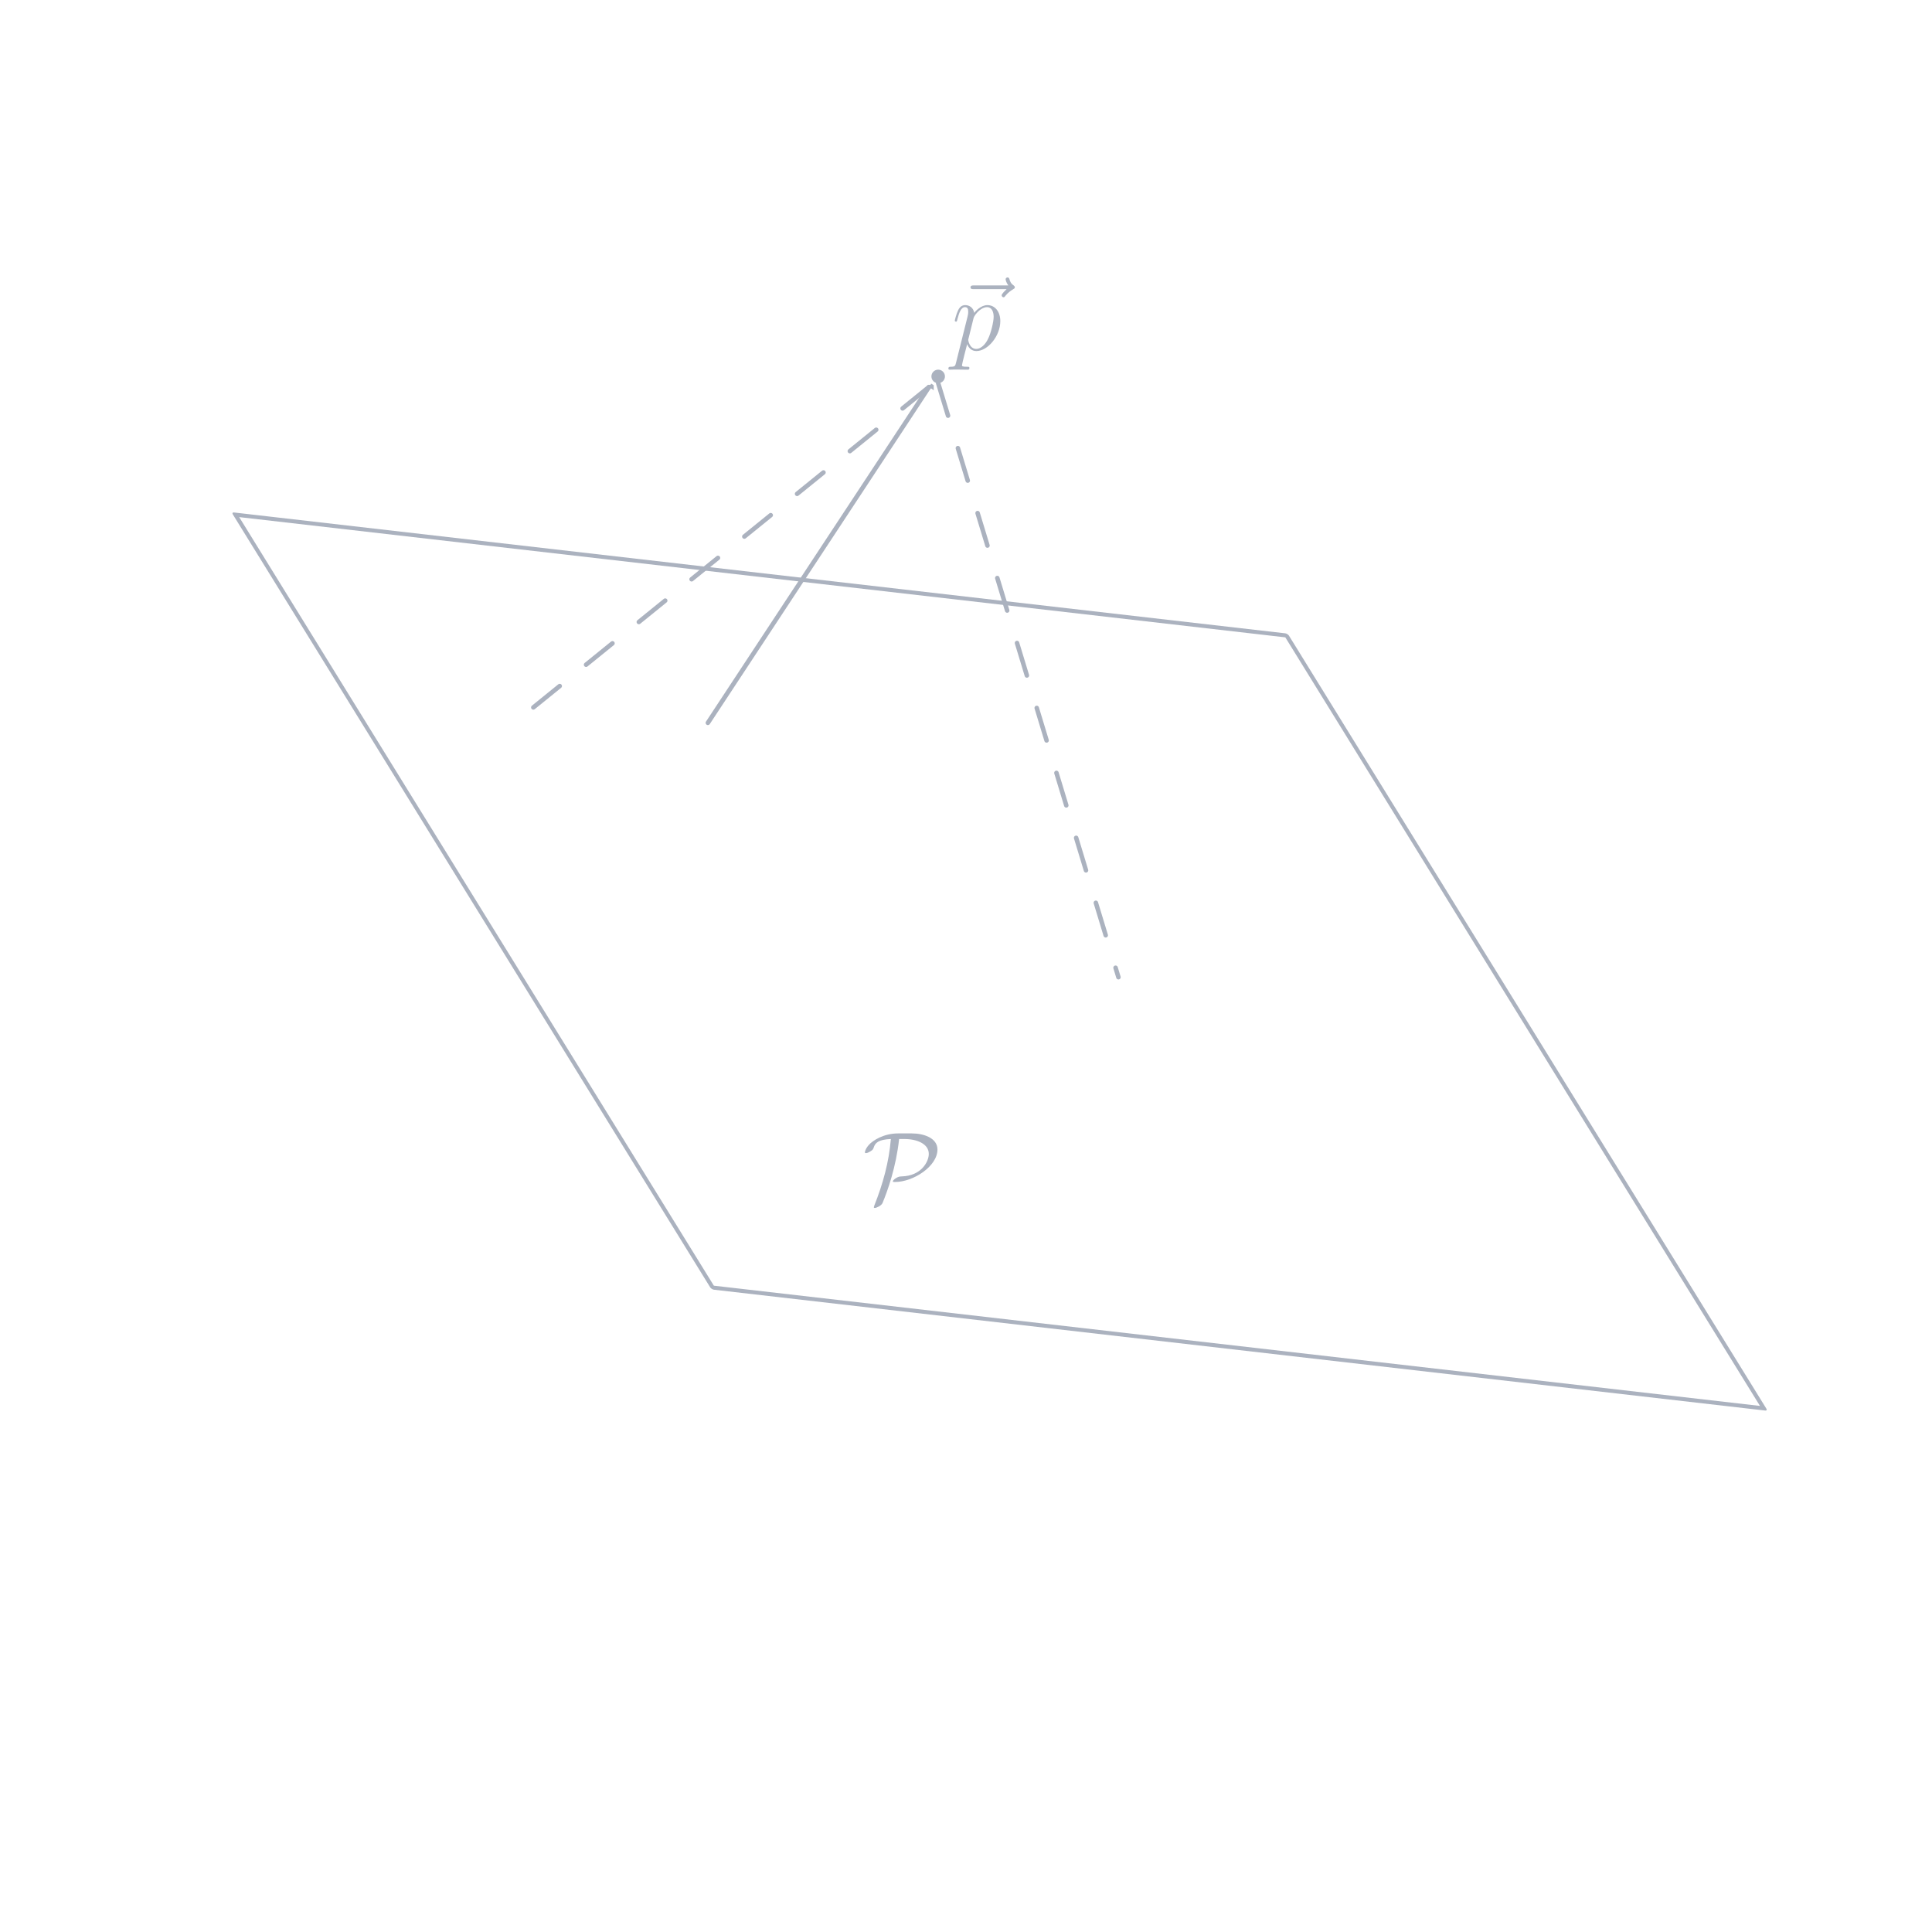
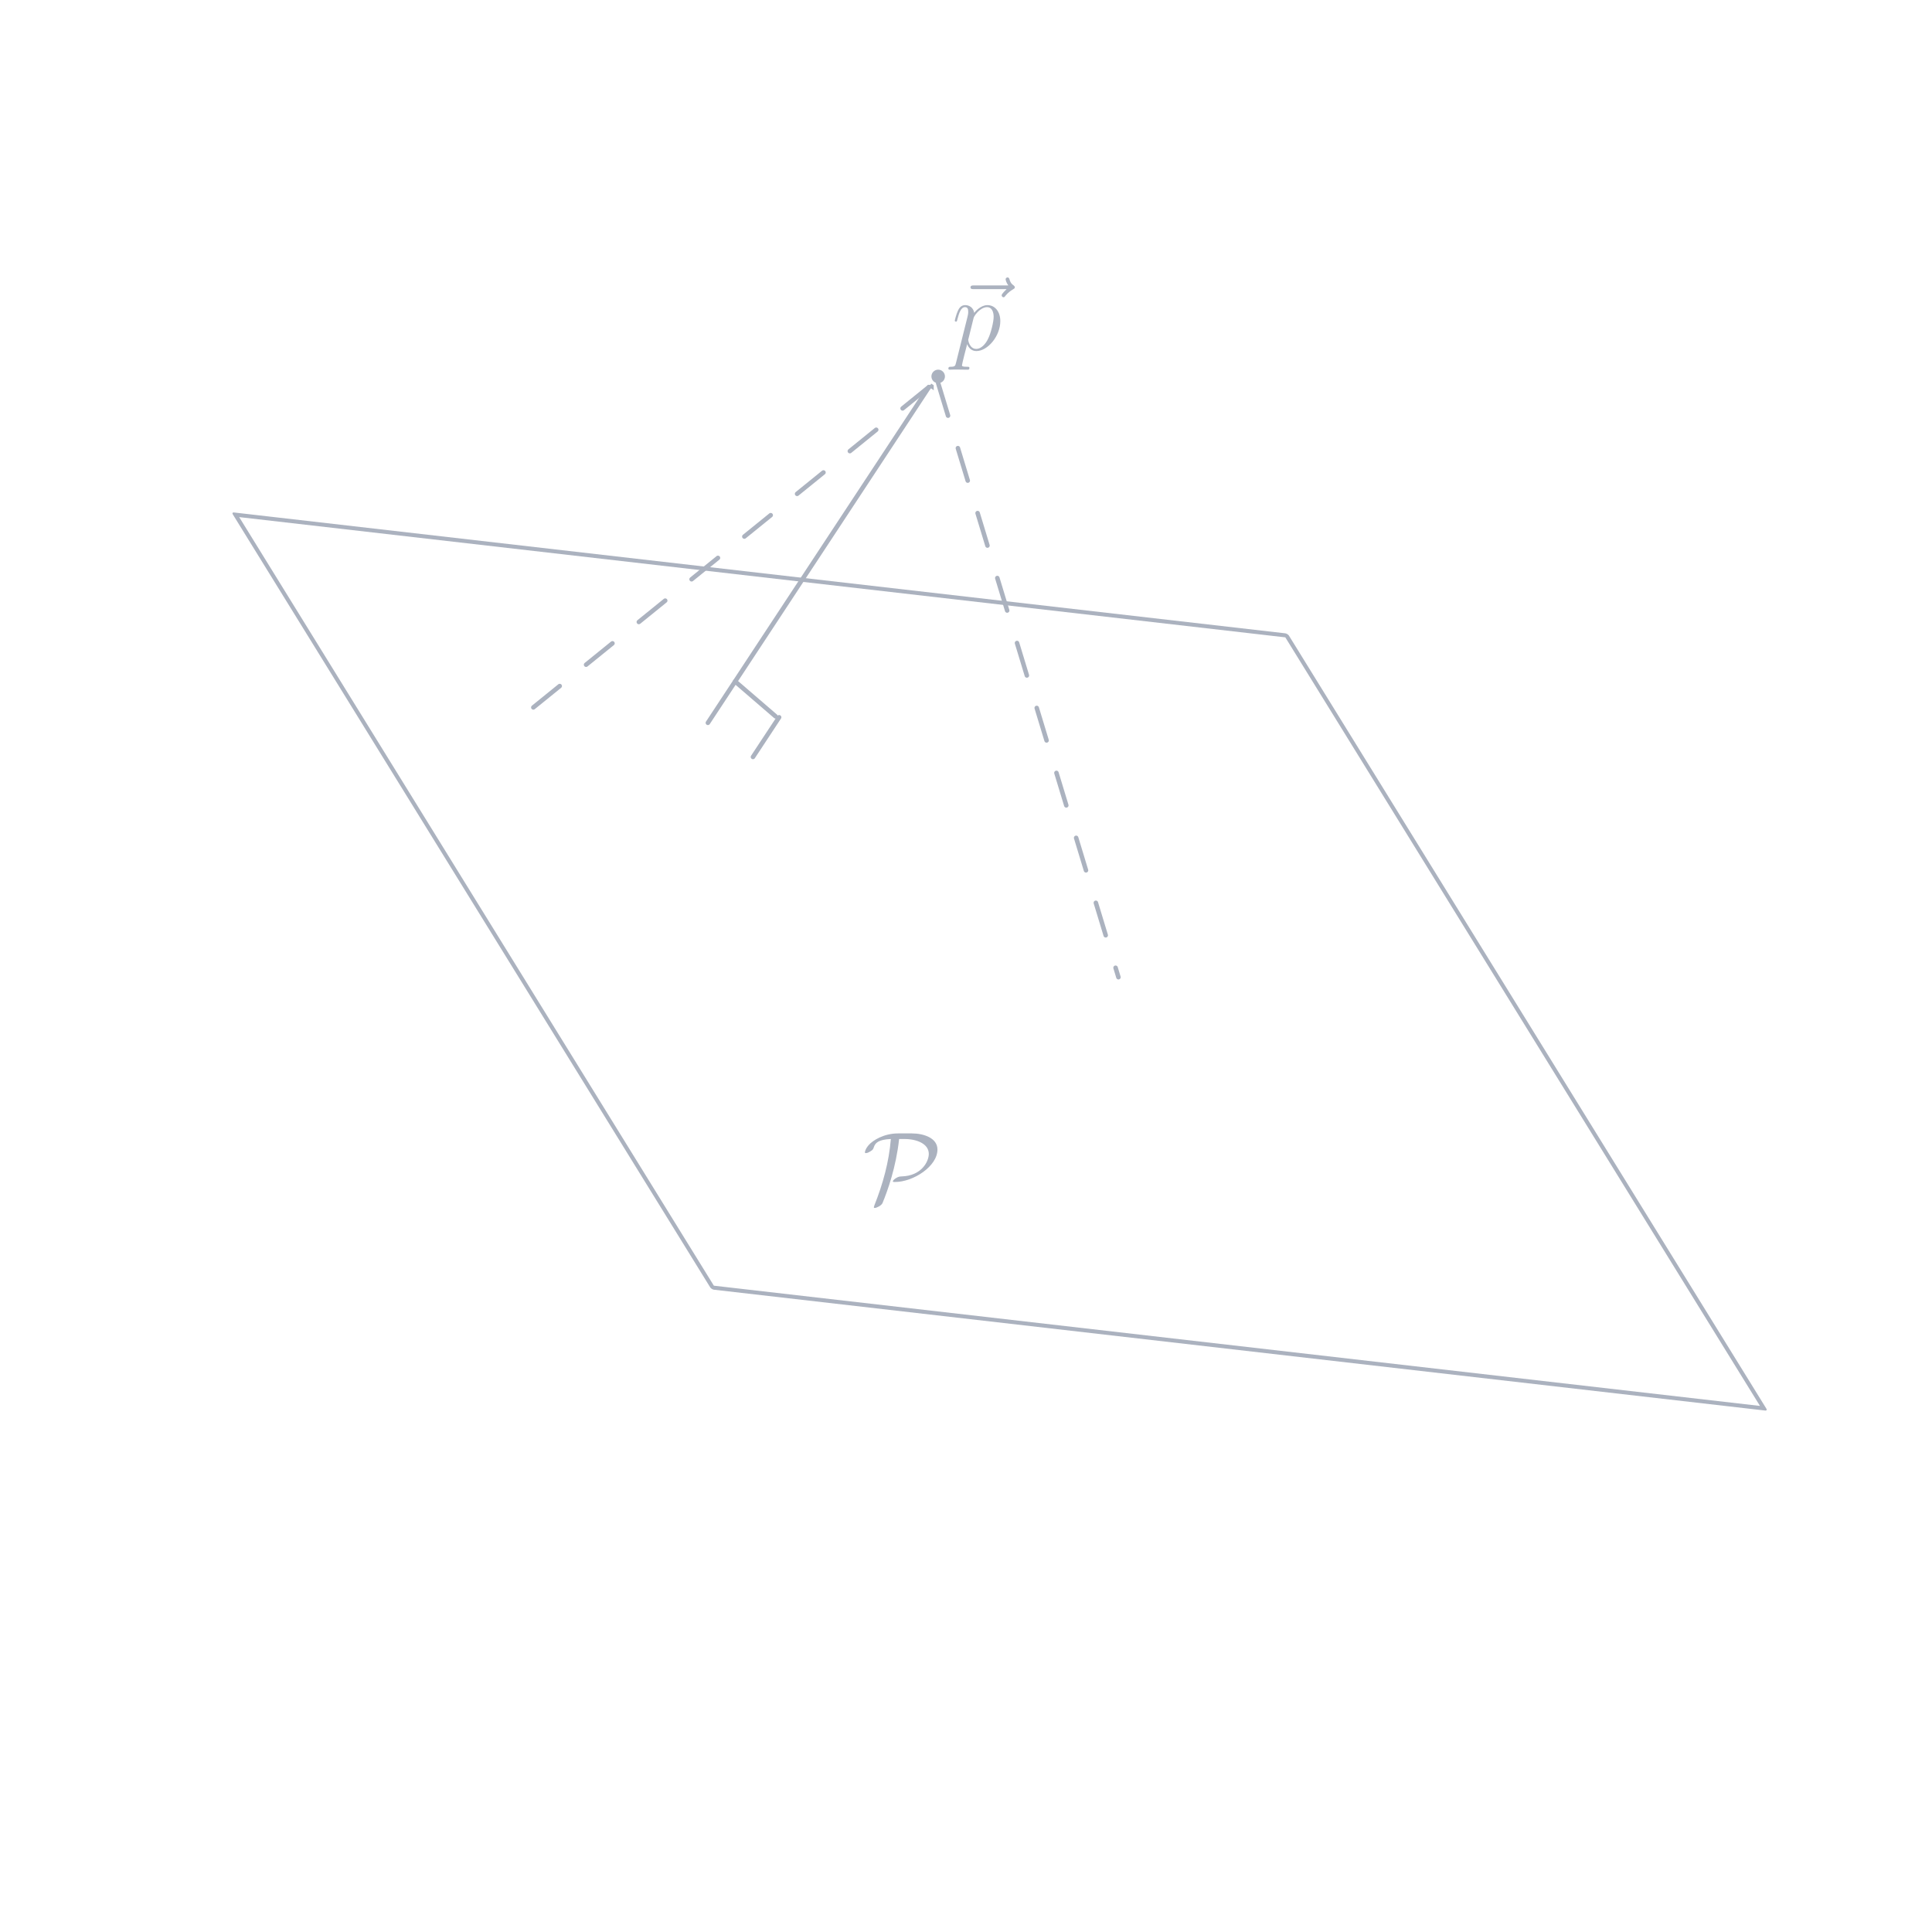
<svg xmlns="http://www.w3.org/2000/svg" xmlns:xlink="http://www.w3.org/1999/xlink" width="60mm" height="60mm" viewBox="0 0 30 30" version="1.1" id="svg8">
  <defs id="defs2">
    <marker id="marker-arrow-0.5308" orient="auto-start-reverse" refY="0" refX="0" markerHeight="1.69" markerWidth="0.911">
      <g transform="scale(2.153529)" id="g1">
        <path d="M -1.554,2.072 C -1.425,1.295 0,0.13 0.389,0 0,-0.13 -1.425,-1.295 -1.554,-2.072" style="fill:none;stroke:#abb2bf;stroke-width:0.6;stroke-linecap:round;stroke-linejoin:round;stroke-miterlimit:10;stroke-dasharray:none;stroke-opacity:1" id="path1-3" />
      </g>
    </marker>
    <marker id="marker-arrow-0.5308-6" orient="auto-start-reverse" refY="0" refX="0" markerHeight="1.690" markerWidth="0.911">
      <g transform="scale(2.153529)" id="g1-7">
        <path d="M -1.554,2.072 C -1.425,1.295 0,0.13 0.389,0 0,-0.13 -1.425,-1.295 -1.554,-2.072" style="fill:none;stroke:#abb2bf;stroke-width:0.6;stroke-linecap:round;stroke-linejoin:round;stroke-miterlimit:10;stroke-dasharray:none;stroke-opacity:1" id="path1-5" />
      </g>
    </marker>
    <marker id="marker-arrow-0.5308-3" orient="auto-start-reverse" refY="0" refX="0" markerHeight="1.69" markerWidth="0.911">
      <g transform="scale(2.153529)" id="g1-5">
        <path d="M -1.554,2.072 C -1.425,1.295 0,0.13 0.389,0 0,-0.13 -1.425,-1.295 -1.554,-2.072" style="fill:none;stroke:#abb2bf;stroke-width:0.6;stroke-linecap:round;stroke-linejoin:round;stroke-miterlimit:10;stroke-dasharray:none;stroke-opacity:1" id="path1-3-6" />
      </g>
    </marker>
    <marker id="marker2" orient="auto-start-reverse" refY="0" refX="0" markerHeight="1.69" markerWidth="0.911">
      <g transform="scale(2.153529)" id="g2-2">
        <path d="M -1.554,2.072 C -1.425,1.295 0,0.13 0.389,0 0,-0.13 -1.425,-1.295 -1.554,-2.072" style="fill:none;stroke:#abb2bf;stroke-width:0.6;stroke-linecap:round;stroke-linejoin:round;stroke-miterlimit:10;stroke-dasharray:none;stroke-opacity:1" id="path1-9" />
      </g>
    </marker>
    <marker id="marker-arrow-0.5308-36" orient="auto-start-reverse" refY="0" refX="0" markerHeight="1.690" markerWidth="0.911">
      <g transform="scale(2.153529)" id="g1-75">
        <path d="M -1.554,2.072 C -1.425,1.295 0,0.13 0.389,0 0,-0.13 -1.425,-1.295 -1.554,-2.072" style="fill:none;stroke:#abb2bf;stroke-width:0.6;stroke-linecap:round;stroke-linejoin:round;stroke-miterlimit:10;stroke-dasharray:none;stroke-opacity:1" id="path1-35" />
      </g>
    </marker>
    <g id="g2">
      <g id="glyph-0-0" />
      <g id="glyph-0-1">
        <path d="M 6.391 -7.141 C 6.25 -7 5.812 -6.594 5.812 -6.422 C 5.812 -6.297 5.922 -6.188 6.031 -6.188 C 6.141 -6.188 6.188 -6.266 6.281 -6.391 C 6.562 -6.734 6.891 -6.969 7.156 -7.125 C 7.281 -7.203 7.359 -7.234 7.359 -7.359 C 7.359 -7.469 7.266 -7.531 7.203 -7.594 C 6.859 -7.812 6.781 -8.141 6.734 -8.281 C 6.703 -8.375 6.672 -8.516 6.5 -8.516 C 6.438 -8.516 6.281 -8.469 6.281 -8.297 C 6.281 -8.188 6.359 -7.906 6.594 -7.578 L 2.562 -7.578 C 2.359 -7.578 2.156 -7.578 2.156 -7.344 C 2.156 -7.141 2.375 -7.141 2.562 -7.141 Z M 6.391 -7.141 " id="path1-2" />
      </g>
      <g id="glyph-0-2">
        <path d="M 0.516 1.516 C 0.438 1.875 0.375 1.969 -0.109 1.969 C -0.25 1.969 -0.375 1.969 -0.375 2.203 C -0.375 2.219 -0.359 2.312 -0.234 2.312 C -0.078 2.312 0.094 2.297 0.25 2.297 L 0.766 2.297 C 1.016 2.297 1.625 2.312 1.875 2.312 C 1.953 2.312 2.094 2.312 2.094 2.109 C 2.094 1.969 2.016 1.969 1.812 1.969 C 1.25 1.969 1.219 1.891 1.219 1.797 C 1.219 1.656 1.75 -0.406 1.828 -0.688 C 1.953 -0.344 2.281 0.125 2.906 0.125 C 4.25 0.125 5.719 -1.641 5.719 -3.391 C 5.719 -4.5 5.094 -5.266 4.203 -5.266 C 3.438 -5.266 2.781 -4.531 2.656 -4.359 C 2.562 -4.953 2.094 -5.266 1.609 -5.266 C 1.266 -5.266 0.984 -5.109 0.766 -4.656 C 0.547 -4.219 0.375 -3.484 0.375 -3.438 C 0.375 -3.391 0.438 -3.328 0.516 -3.328 C 0.609 -3.328 0.625 -3.344 0.688 -3.625 C 0.875 -4.328 1.094 -5.031 1.578 -5.031 C 1.859 -5.031 1.953 -4.844 1.953 -4.484 C 1.953 -4.203 1.906 -4.078 1.859 -3.859 Z M 2.578 -3.734 C 2.672 -4.062 3 -4.406 3.188 -4.578 C 3.328 -4.703 3.719 -5.031 4.172 -5.031 C 4.703 -5.031 4.938 -4.5 4.938 -3.891 C 4.938 -3.312 4.609 -1.953 4.297 -1.344 C 4 -0.688 3.453 -0.125 2.906 -0.125 C 2.094 -0.125 1.953 -1.141 1.953 -1.188 C 1.953 -1.234 1.984 -1.328 2 -1.391 Z M 2.578 -3.734 " id="path2-9" />
      </g>
    </g>
    <g id="g1-1">
      <g id="glyph-0-0-2" />
      <g id="glyph-0-1-7">
        <path d="M 4.156 -8.156 C 2.469 -8.156 1.188 -7.344 0.703 -6.797 C 0.281 -6.312 0.25 -5.969 0.25 -5.938 C 0.25 -5.875 0.297 -5.844 0.375 -5.844 C 0.562 -5.844 0.844 -6.016 0.938 -6.078 C 1.188 -6.234 1.219 -6.312 1.297 -6.531 C 1.453 -7.016 1.797 -7.438 3.297 -7.5 C 3.078 -4.812 2.359 -2.203 1.359 0.297 C 1.297 0.484 1.297 0.5 1.297 0.516 C 1.297 0.547 1.328 0.594 1.406 0.594 C 1.609 0.594 2.172 0.328 2.312 0.031 C 2.922 -1.438 3.906 -4.188 4.266 -7.5 L 4.891 -7.5 C 6.344 -7.5 7.75 -6.938 7.75 -5.75 C 7.75 -4.859 6.891 -3.172 4.562 -3.109 C 4.312 -3.094 4.188 -3.094 3.844 -2.875 C 3.641 -2.734 3.531 -2.609 3.531 -2.531 C 3.531 -2.453 3.609 -2.453 3.766 -2.453 C 5.938 -2.453 8.766 -4.297 8.766 -6.266 C 8.766 -7.625 7.141 -8.156 5.766 -8.156 Z M 4.156 -8.156 " id="path1-0" />
      </g>
    </g>
  </defs>
  <g id="layer1" transform="translate(0,-177)">
    <rect style="fill:none;fill-opacity:1;stroke:#abb2bf;stroke-width:0.079;stroke-linecap:round;stroke-linejoin:round;stroke-miterlimit:5;stroke-dasharray:none;stroke-opacity:1;marker-start:none;marker-end:none;paint-order:stroke fill markers" id="rect1" width="16.43" height="14.106" x="-119.829" y="233.51" transform="matrix(0.9934585,0.1141934,0.5254567,0.8508204,0,0)" />
    <circle id="path1" style="fill:#abb2bf;stroke:none;stroke-width:0.132" cx="14.568" cy="182.845" r="0.105" />
    <path style="fill:none;fill-opacity:1;stroke:#abb2bf;stroke-width:0.07;stroke-linecap:round;stroke-linejoin:round;stroke-miterlimit:5;stroke-dasharray:none;stroke-opacity:1;marker-start:none;marker-end:url(#marker-arrow-0.5308);paint-order:stroke fill markers" d="m 10.992,188.224 3.433,-5.214" id="path2" />
    <path style="fill:none;fill-opacity:1;stroke:#abb2bf;stroke-width:0.07;stroke-linecap:round;stroke-linejoin:round;stroke-miterlimit:5;stroke-dasharray:0.527,0.527;stroke-opacity:1;marker-start:none;marker-end:none;paint-order:stroke fill markers" d="m 14.568,182.95 2.799,9.224" id="path3" />
    <path style="fill:none;fill-opacity:1;stroke:#abb2bf;stroke-width:0.07;stroke-linecap:round;stroke-linejoin:round;stroke-miterlimit:5;stroke-dasharray:0.527, 0.527;stroke-opacity:1;marker-start:none;marker-end:none;paint-order:stroke fill markers" d="m 14.425,183.01 -6.329,5.125" id="path4" />
    <use xlink:href="#glyph-0-1" x="12.022" y="20.476" id="use2" transform="matrix(0.1322917,0,0,0.1322917,13.19434,179.7258)" style="fill:#abb2bf;fill-opacity:1;stroke:none;stroke-opacity:1;marker-start:none;marker-end:none" />
    <use xlink:href="#glyph-0-2" x="11.957" y="20.476" id="use3" transform="matrix(0.1322917,0,0,0.1322917,13.19434,179.7258)" style="fill:#abb2bf;fill-opacity:1;stroke:none;stroke-opacity:1;marker-start:none;marker-end:none" />
    <use xlink:href="#glyph-0-1-7" x="11.955" y="20.125" id="use1" transform="matrix(0.1322917,0,0,0.1322917,11.81552,193.0162)" style="fill:#abb2bf;fill-opacity:1;stroke:none;stroke-opacity:1;marker-start:none;marker-end:none" />
+     <path style="fill:none;stroke-width:0.07;stroke-linecap:round;stroke-linejoin:round;stroke-miterlimit:5;stroke-dasharray:none;paint-order:stroke fill markers;fill-opacity:1;marker-end:none;marker-start:none;stroke:#abb2bf;stroke-opacity:1" d="m 11.415,187.582 0.628,0.541" id="path5" />
+     <path style="fill:none;fill-opacity:1;stroke:#abb2bf;stroke-width:0.07;stroke-linecap:round;stroke-linejoin:round;stroke-miterlimit:5;stroke-dasharray:none;stroke-opacity:1;marker-start:none;marker-end:none;paint-order:stroke fill markers" d="m 11.692,188.754 0.406,-0.616" id="path6" />
  </g>
</svg>
